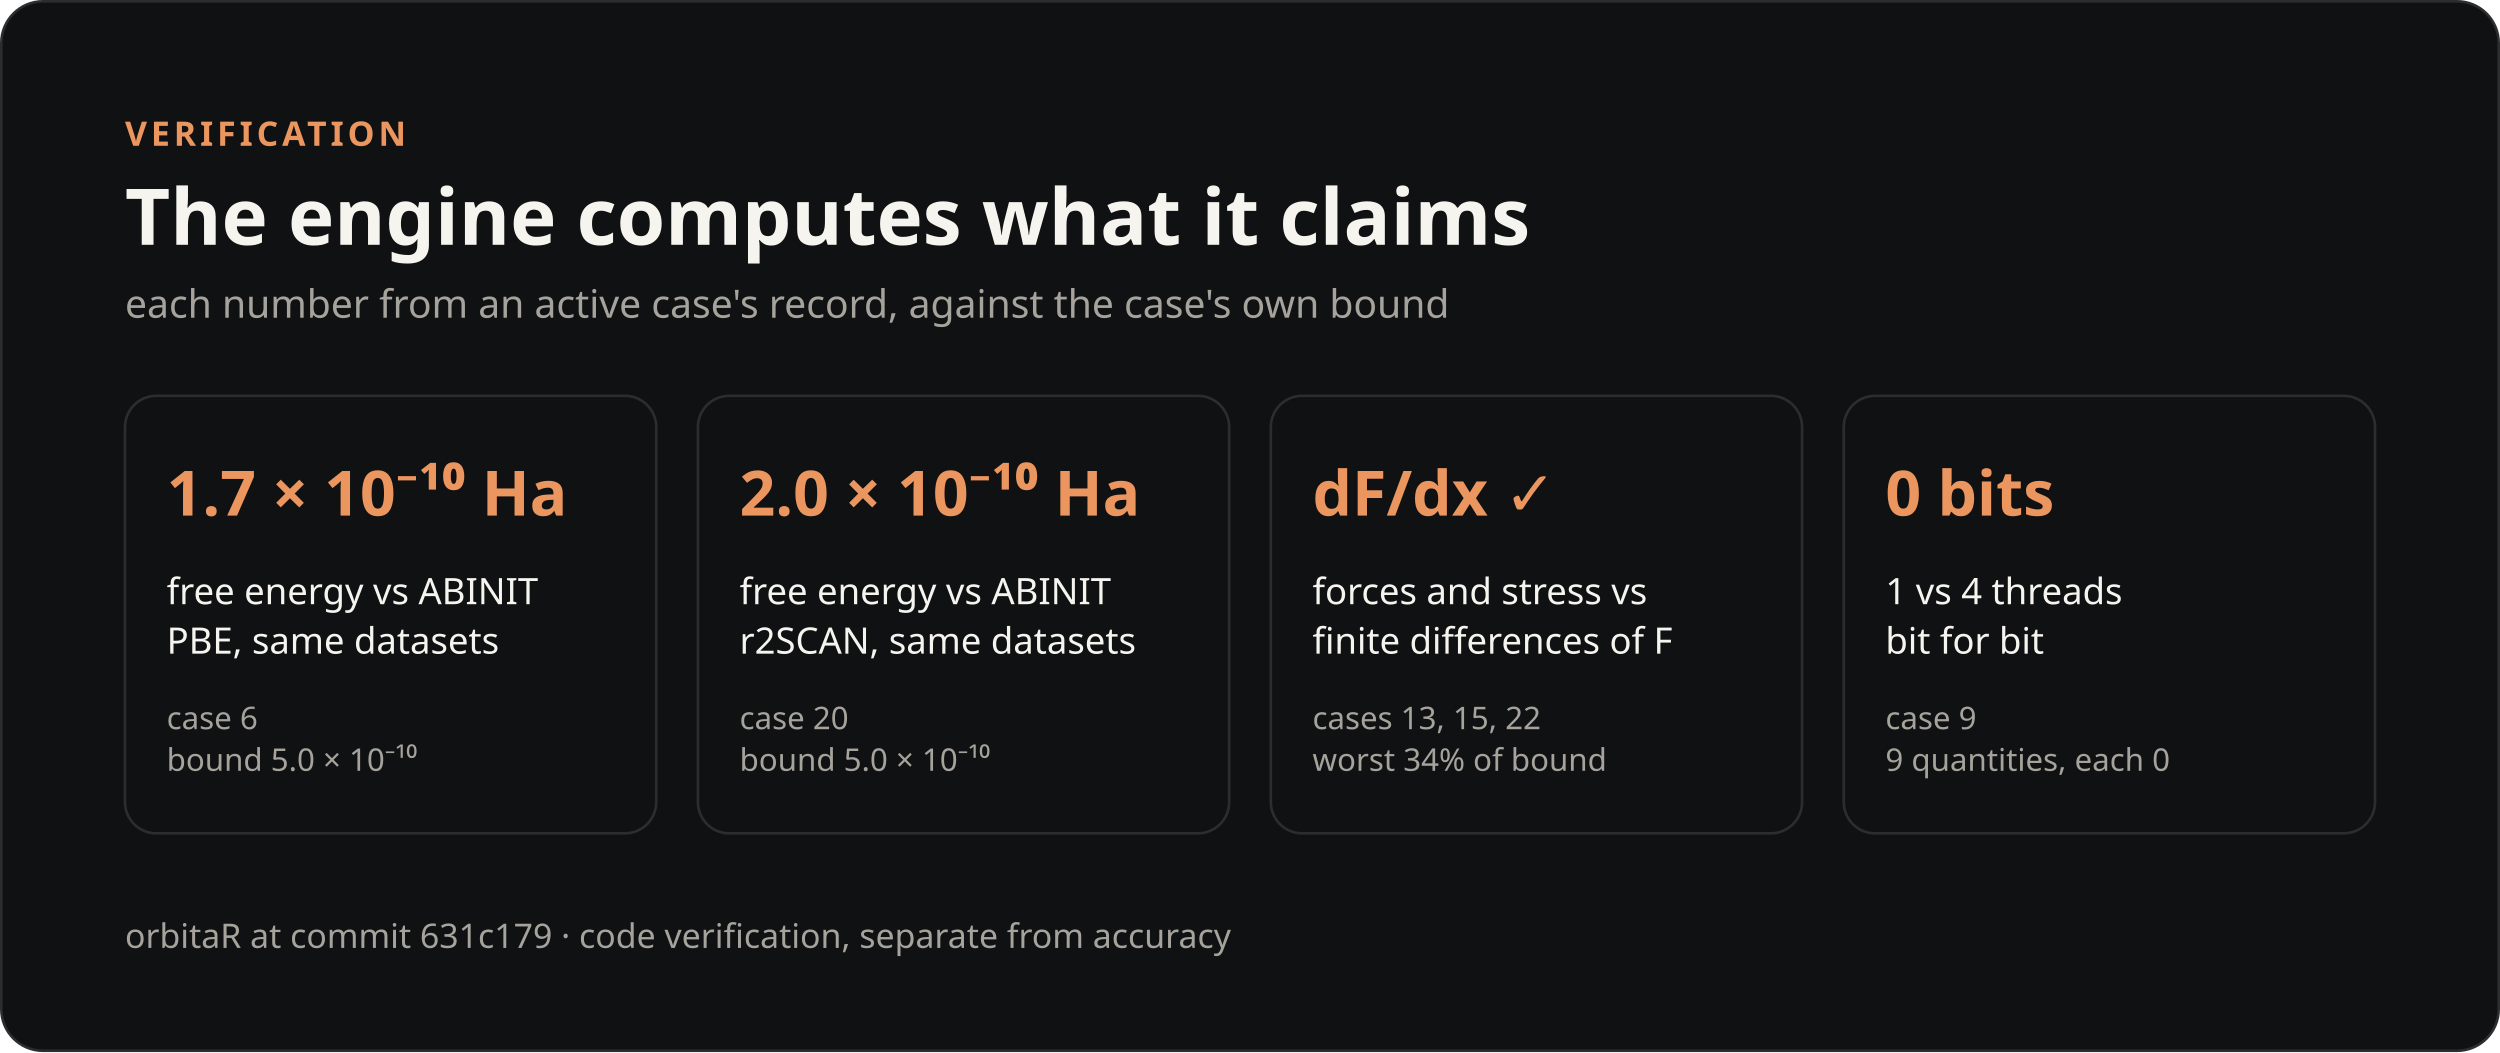
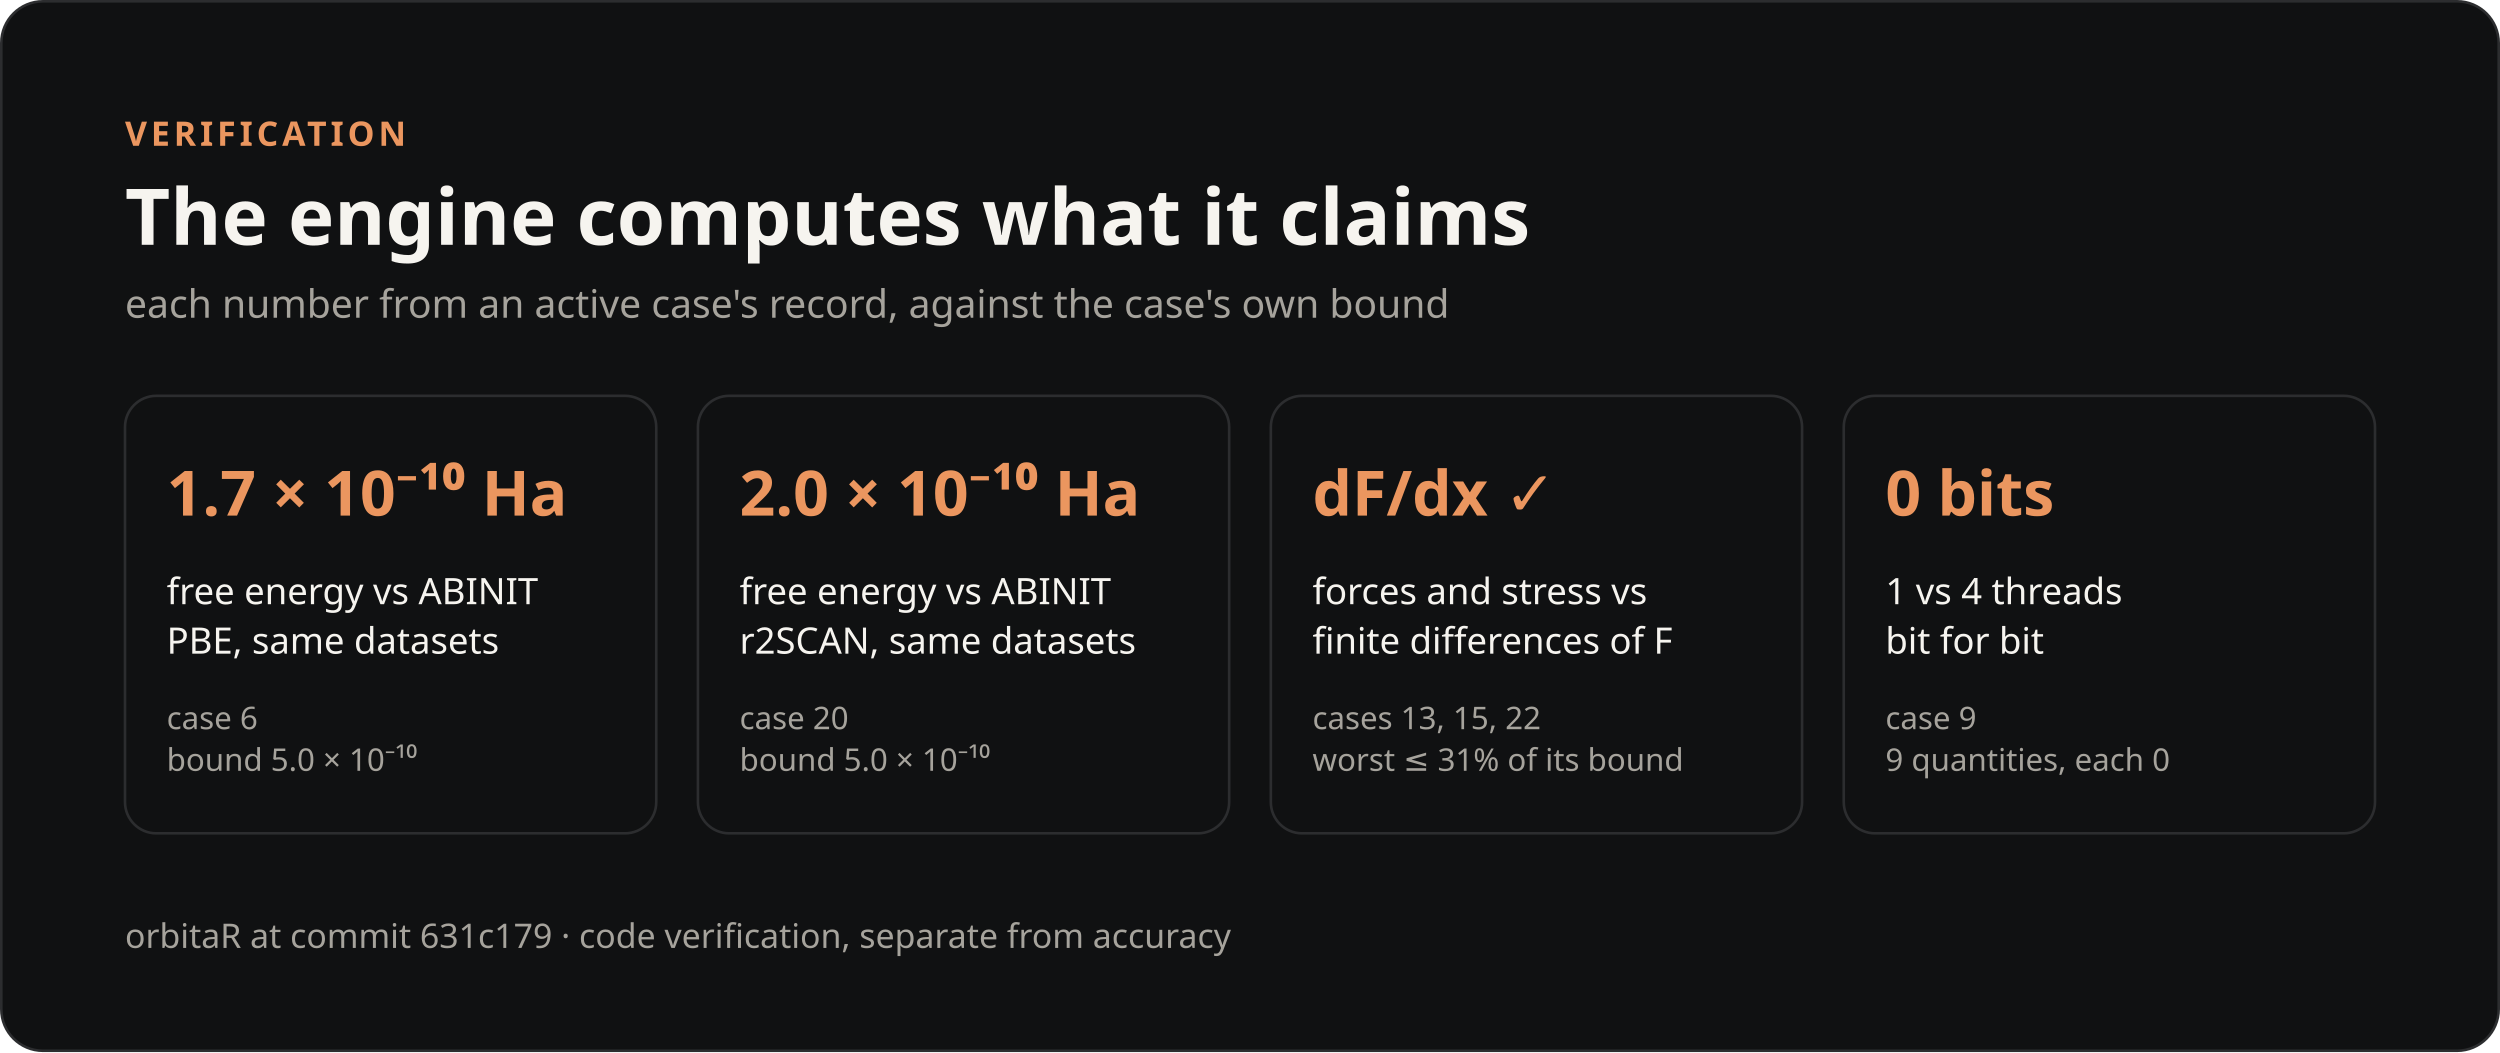
<svg xmlns="http://www.w3.org/2000/svg" width="960.0" height="404.0" viewBox="0 0 960.0 404.0" font-family="system-ui, sans-serif">
  <rect x="0.5" y="0.5" width="959.0" height="403.0" rx="16" fill="#101112" stroke="#2c2d2f" />
  <text x="48.0" y="56.0" font-size="13.0" font-weight="700" letter-spacing="1.5" fill="#eb965f">VERIFICATION</text>
  <text x="48.0" y="94.0" font-size="30.0" font-weight="650" fill="#f6f4ef">The engine computes what it claims</text>
  <text x="48.0" y="122.0" font-size="15.0" fill="#a6a39c">each number from an active case's record, against the case's own bound</text>
  <rect x="48.0" y="152.0" width="204.0" height="168.0" rx="12" fill="none" stroke="#2c2d2f" />
  <text x="64.0" y="198.0" font-size="24.0" font-weight="700" fill="#eb965f">1.7 × 10⁻¹⁰ Ha</text>
  <text x="64.0" y="232.0" font-size="14.0" fill="#f6f4ef">free energy vs ABINIT</text>
  <text x="64.0" y="251.0" font-size="14.0" fill="#f6f4ef">PBE, same datasets</text>
  <text x="64.0" y="280.0" font-size="12.0" fill="#a6a39c">case 6</text>
  <text x="64.0" y="296.0" font-size="12.0" fill="#a6a39c">bound 5.0 × 10⁻¹⁰</text>
  <rect x="268.0" y="152.0" width="204.0" height="168.0" rx="12" fill="none" stroke="#2c2d2f" />
  <text x="284.0" y="198.0" font-size="24.0" font-weight="700" fill="#eb965f">2.0 × 10⁻¹⁰ Ha</text>
  <text x="284.0" y="232.0" font-size="14.0" fill="#f6f4ef">free energy vs ABINIT</text>
  <text x="284.0" y="251.0" font-size="14.0" fill="#f6f4ef">r2SCAN, same datasets</text>
  <text x="284.0" y="280.0" font-size="12.0" fill="#a6a39c">case 20</text>
  <text x="284.0" y="296.0" font-size="12.0" fill="#a6a39c">bound 5.0 × 10⁻¹⁰</text>
  <rect x="488.0" y="152.0" width="204.0" height="168.0" rx="12" fill="none" stroke="#2c2d2f" />
  <text x="504.0" y="198.0" font-size="24.0" font-weight="700" fill="#eb965f">dF/dx ✓</text>
  <text x="504.0" y="232.0" font-size="14.0" fill="#f6f4ef">forces and stress vs</text>
  <text x="504.0" y="251.0" font-size="14.0" fill="#f6f4ef">finite differences of F</text>
  <text x="504.0" y="280.0" font-size="12.0" fill="#a6a39c">cases 13, 15, 22</text>
-   <text x="504.0" y="296.0" font-size="12.0" fill="#a6a39c">worst 34% of bound</text>
+   <text x="504.0" y="296.0" font-size="12.0" fill="#a6a39c">worst ≤ 31% of its bound</text>
  <rect x="708.0" y="152.0" width="204.0" height="168.0" rx="12" fill="none" stroke="#2c2d2f" />
  <text x="724.0" y="198.0" font-size="24.0" font-weight="700" fill="#eb965f">0 bits</text>
  <text x="724.0" y="232.0" font-size="14.0" fill="#f6f4ef">1 vs 4 threads</text>
  <text x="724.0" y="251.0" font-size="14.0" fill="#f6f4ef">bit for bit</text>
  <text x="724.0" y="280.0" font-size="12.0" fill="#a6a39c">case 9</text>
  <text x="724.0" y="296.0" font-size="12.0" fill="#a6a39c">9 quantities, each 0</text>
  <text x="48.0" y="364.0" font-size="13.0" fill="#a6a39c">orbitaR at commit 631c179 · code verification, separate from accuracy</text>
</svg>
